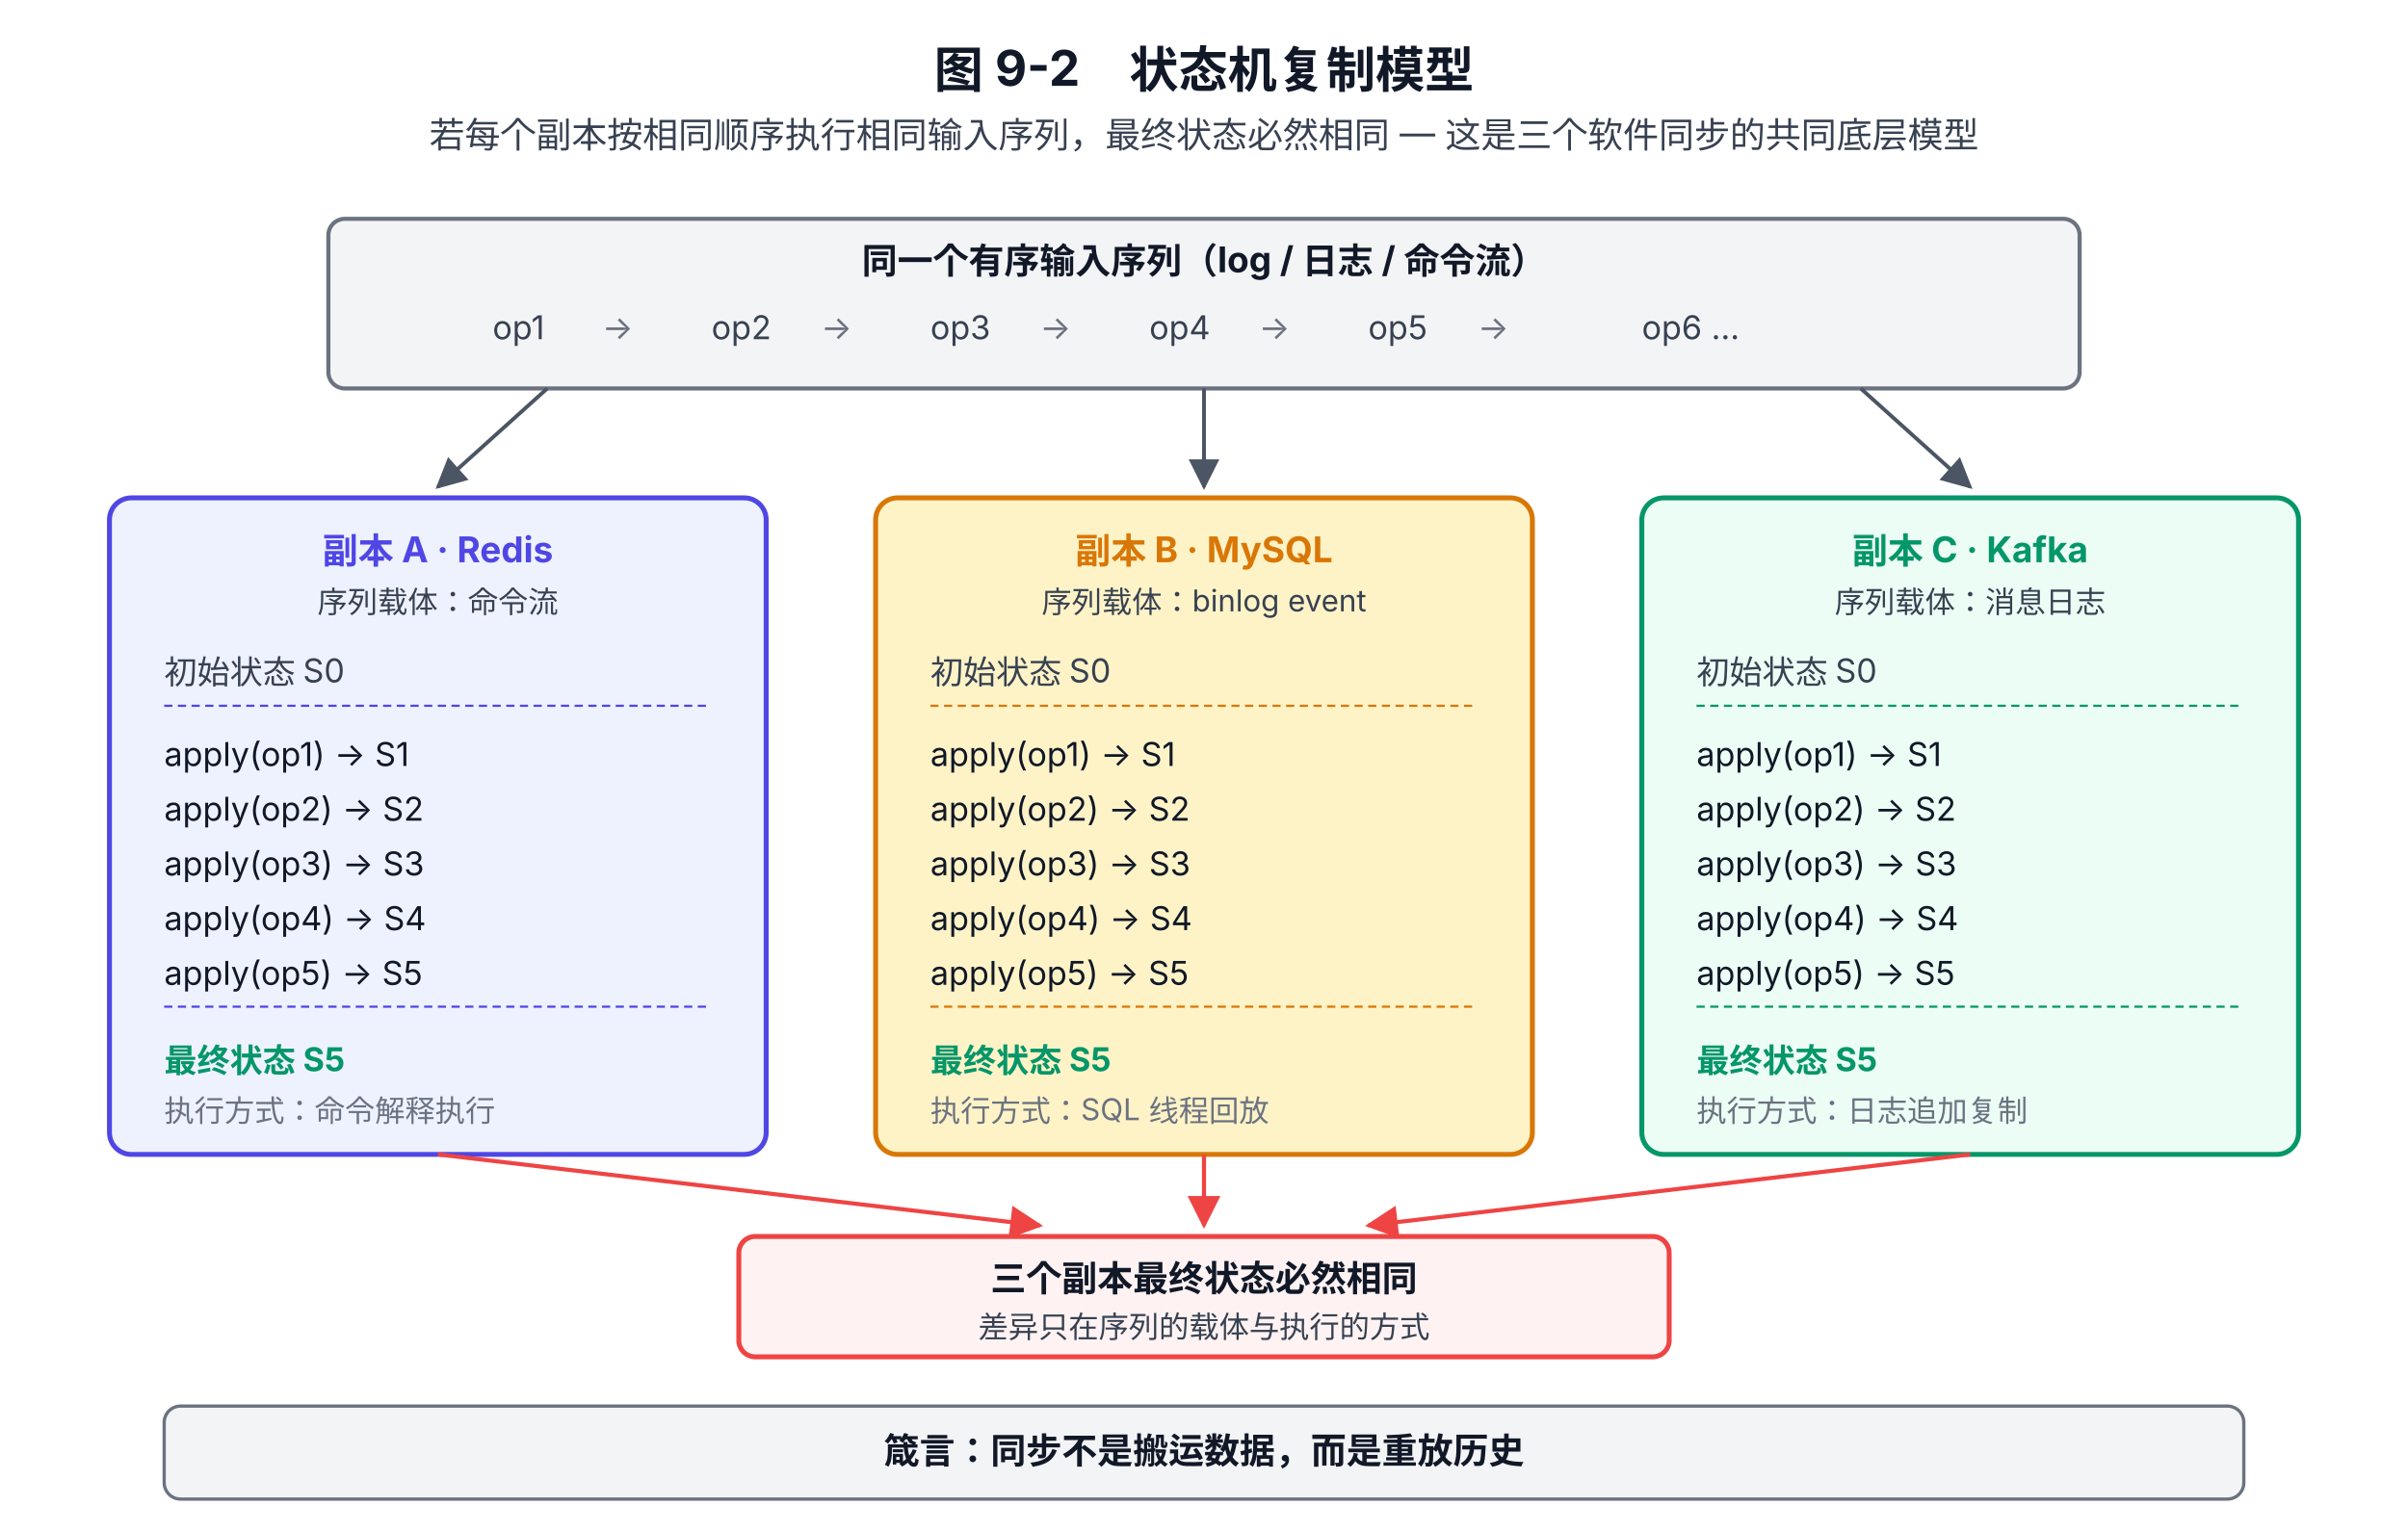
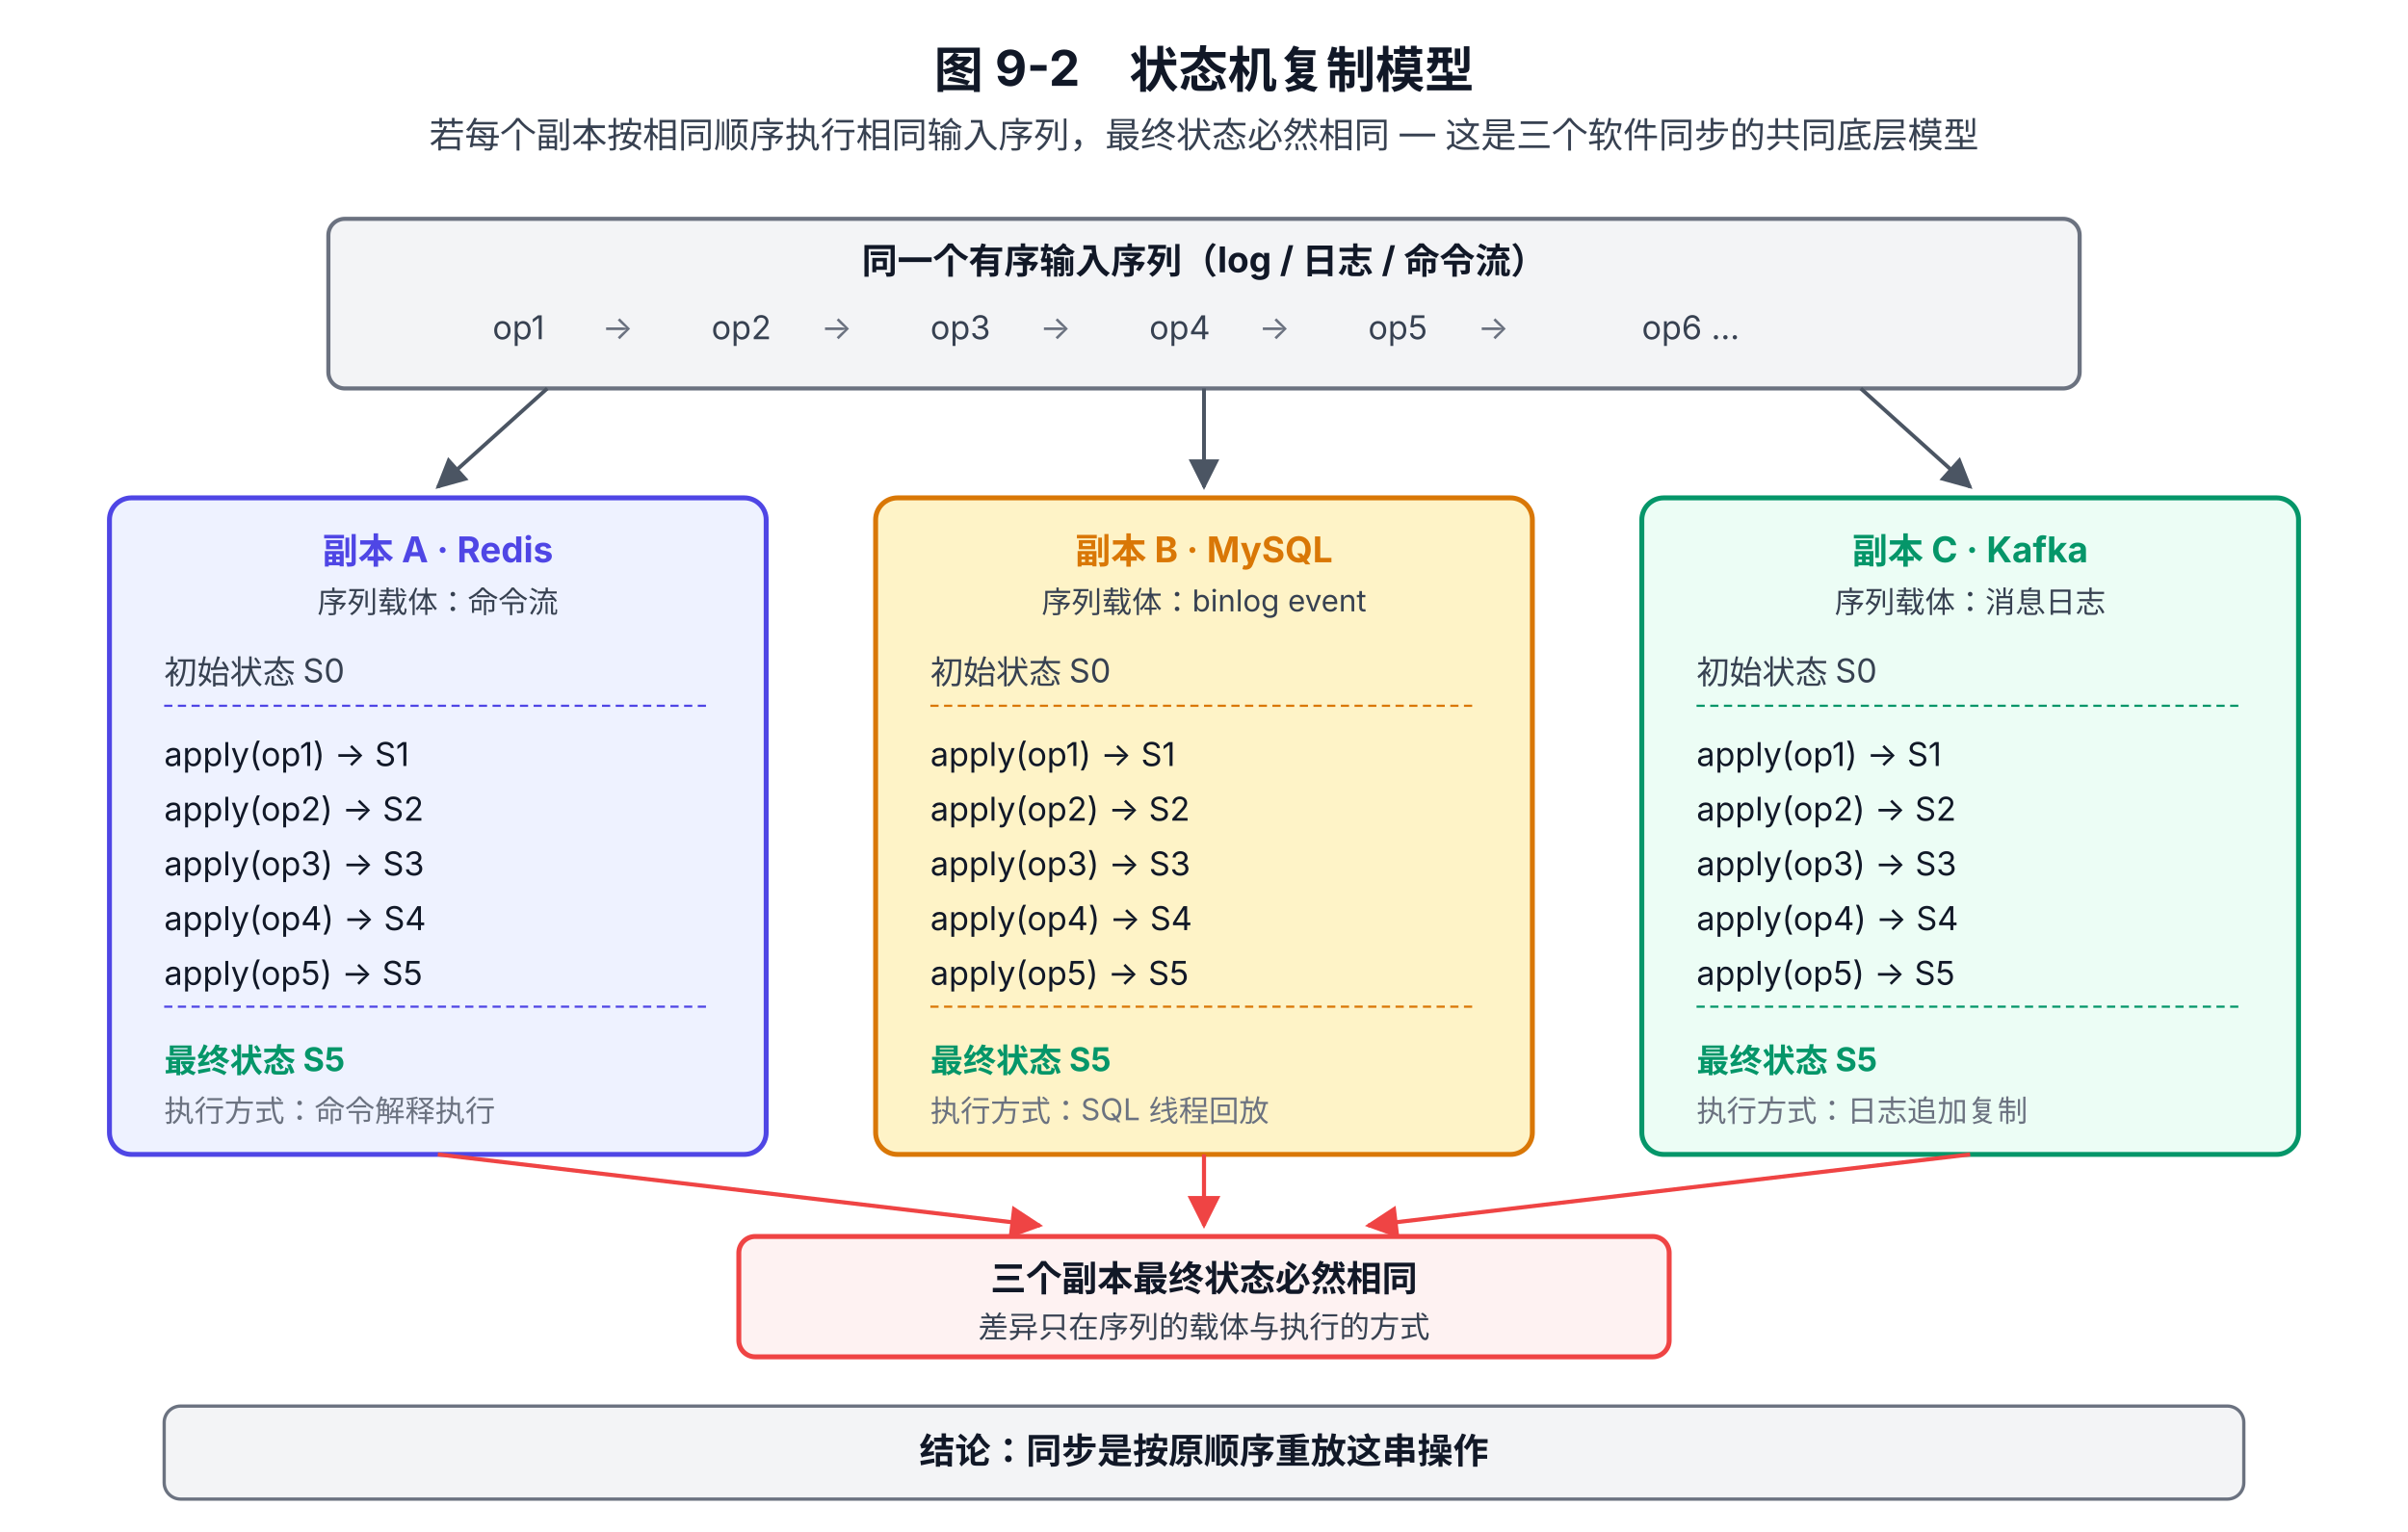
<svg xmlns="http://www.w3.org/2000/svg" viewBox="0 0 880 560" font-family="system-ui, -apple-system, 'PingFang SC', 'Microsoft YaHei', sans-serif">
  <defs>
    <marker id="arrow" viewBox="0 0 10 10" refX="9" refY="5" markerWidth="8" markerHeight="8" orient="auto-start-reverse">
      <path d="M0,0 L10,5 L0,10 z" fill="#4B5563" />
    </marker>
    <marker id="arrowRed" viewBox="0 0 10 10" refX="9" refY="5" markerWidth="8" markerHeight="8" orient="auto-start-reverse">
      <path d="M0,0 L10,5 L0,10 z" fill="#EF4444" />
    </marker>
  </defs>
  <text x="440" y="32" text-anchor="middle" font-size="18" font-weight="700" fill="#111827">图 9-2　状态机复制模型</text>
  <text x="440" y="54" text-anchor="middle" font-size="13" fill="#374151">若每个副本按相同顺序执行相同输入序列，最终状态必然相同 — 这是三个软件同步的共同底层模型</text>
  <rect x="120" y="80" width="640" height="62" rx="6" fill="#F3F4F6" stroke="#6B7280" stroke-width="1.5" />
  <text x="440" y="100" text-anchor="middle" font-size="13" font-weight="700" fill="#111827">同一个有序输入序列（log / 日志 / 命令流）</text>
  <text x="180" y="124" font-size="12" fill="#374151">op1</text>
  <text x="220" y="124" font-size="12" fill="#6B7280">→</text>
  <text x="260" y="124" font-size="12" fill="#374151">op2</text>
  <text x="300" y="124" font-size="12" fill="#6B7280">→</text>
  <text x="340" y="124" font-size="12" fill="#374151">op3</text>
  <text x="380" y="124" font-size="12" fill="#6B7280">→</text>
  <text x="420" y="124" font-size="12" fill="#374151">op4</text>
  <text x="460" y="124" font-size="12" fill="#6B7280">→</text>
  <text x="500" y="124" font-size="12" fill="#374151">op5</text>
  <text x="540" y="124" font-size="12" fill="#6B7280">→</text>
  <text x="600" y="124" font-size="12" fill="#374151">op6 …</text>
  <line x1="200" y1="142" x2="160" y2="178" stroke="#4B5563" stroke-width="1.4" marker-end="url(#arrow)" />
  <line x1="440" y1="142" x2="440" y2="178" stroke="#4B5563" stroke-width="1.4" marker-end="url(#arrow)" />
  <line x1="680" y1="142" x2="720" y2="178" stroke="#4B5563" stroke-width="1.4" marker-end="url(#arrow)" />
  <rect x="40" y="182" width="240" height="240" rx="8" fill="#EEF2FF" stroke="#4F46E5" stroke-width="1.8" />
  <text x="160" y="206" text-anchor="middle" font-size="13" font-weight="700" fill="#4F46E5">副本 A · Redis</text>
  <text x="160" y="224" text-anchor="middle" font-size="11" fill="#374151">序列载体：命令流</text>
  <text x="60" y="250" font-size="12" fill="#374151">初始状态 S0</text>
  <line x1="60" y1="258" x2="260" y2="258" stroke="#4F46E5" stroke-width="0.8" stroke-dasharray="3 2" />
  <text x="60" y="280" font-size="12" fill="#111827">apply(op1) → S1</text>
  <text x="60" y="300" font-size="12" fill="#111827">apply(op2) → S2</text>
  <text x="60" y="320" font-size="12" fill="#111827">apply(op3) → S3</text>
  <text x="60" y="340" font-size="12" fill="#111827">apply(op4) → S4</text>
  <text x="60" y="360" font-size="12" fill="#111827">apply(op5) → S5</text>
  <line x1="60" y1="368" x2="260" y2="368" stroke="#4F46E5" stroke-width="0.8" stroke-dasharray="3 2" />
  <text x="60" y="392" font-size="12" font-weight="700" fill="#059669">最终状态 S5</text>
  <text x="60" y="410" font-size="11" fill="#6B7280">执行方式：命令解释执行</text>
  <rect x="320" y="182" width="240" height="240" rx="8" fill="#FEF3C7" stroke="#D97706" stroke-width="1.8" />
  <text x="440" y="206" text-anchor="middle" font-size="13" font-weight="700" fill="#D97706">副本 B · MySQL</text>
  <text x="440" y="224" text-anchor="middle" font-size="11" fill="#374151">序列载体：binlog event</text>
  <text x="340" y="250" font-size="12" fill="#374151">初始状态 S0</text>
  <line x1="340" y1="258" x2="540" y2="258" stroke="#D97706" stroke-width="0.8" stroke-dasharray="3 2" />
  <text x="340" y="280" font-size="12" fill="#111827">apply(op1) → S1</text>
  <text x="340" y="300" font-size="12" fill="#111827">apply(op2) → S2</text>
  <text x="340" y="320" font-size="12" fill="#111827">apply(op3) → S3</text>
  <text x="340" y="340" font-size="12" fill="#111827">apply(op4) → S4</text>
  <text x="340" y="360" font-size="12" fill="#111827">apply(op5) → S5</text>
  <line x1="340" y1="368" x2="540" y2="368" stroke="#D97706" stroke-width="0.8" stroke-dasharray="3 2" />
  <text x="340" y="392" font-size="12" font-weight="700" fill="#059669">最终状态 S5</text>
  <text x="340" y="410" font-size="11" fill="#6B7280">执行方式：SQL 线程回放</text>
  <rect x="600" y="182" width="240" height="240" rx="8" fill="#ECFDF5" stroke="#059669" stroke-width="1.8" />
  <text x="720" y="206" text-anchor="middle" font-size="13" font-weight="700" fill="#059669">副本 C · Kafka</text>
  <text x="720" y="224" text-anchor="middle" font-size="11" fill="#374151">序列载体：消息日志</text>
  <text x="620" y="250" font-size="12" fill="#374151">初始状态 S0</text>
  <line x1="620" y1="258" x2="820" y2="258" stroke="#059669" stroke-width="0.8" stroke-dasharray="3 2" />
  <text x="620" y="280" font-size="12" fill="#111827">apply(op1) → S1</text>
  <text x="620" y="300" font-size="12" fill="#111827">apply(op2) → S2</text>
  <text x="620" y="320" font-size="12" fill="#111827">apply(op3) → S3</text>
  <text x="620" y="340" font-size="12" fill="#111827">apply(op4) → S4</text>
  <text x="620" y="360" font-size="12" fill="#111827">apply(op5) → S5</text>
  <line x1="620" y1="368" x2="820" y2="368" stroke="#059669" stroke-width="0.8" stroke-dasharray="3 2" />
  <text x="620" y="392" font-size="12" font-weight="700" fill="#059669">最终状态 S5</text>
  <text x="620" y="410" font-size="11" fill="#6B7280">执行方式：日志追加复制</text>
  <line x1="160" y1="422" x2="380" y2="448" stroke="#EF4444" stroke-width="1.5" marker-end="url(#arrowRed)" />
  <line x1="440" y1="422" x2="440" y2="448" stroke="#EF4444" stroke-width="1.5" marker-end="url(#arrowRed)" />
  <line x1="720" y1="422" x2="500" y2="448" stroke="#EF4444" stroke-width="1.5" marker-end="url(#arrowRed)" />
  <rect x="270" y="452" width="340" height="44" rx="6" fill="#FEF2F2" stroke="#EF4444" stroke-width="1.8" />
  <text x="440" y="472" text-anchor="middle" font-size="13" font-weight="700" fill="#111827">三个副本最终状态必然相同</text>
  <text x="440" y="489" text-anchor="middle" font-size="11" fill="#374151">差异只在序列的载体与执行的方式</text>
  <rect x="60" y="514" width="760" height="34" rx="6" fill="#F3F4F6" stroke="#6B7280" stroke-width="1.2" />
-   <text x="440" y="535" text-anchor="middle" font-size="13" font-weight="700" fill="#111827">箴言：同步不是搬运数据，而是重放历史</text>
+   <text x="440" y="535" text-anchor="middle" font-size="13" font-weight="700" fill="#111827">结论：同步是按原顺序重放这串操作</text>
</svg>
